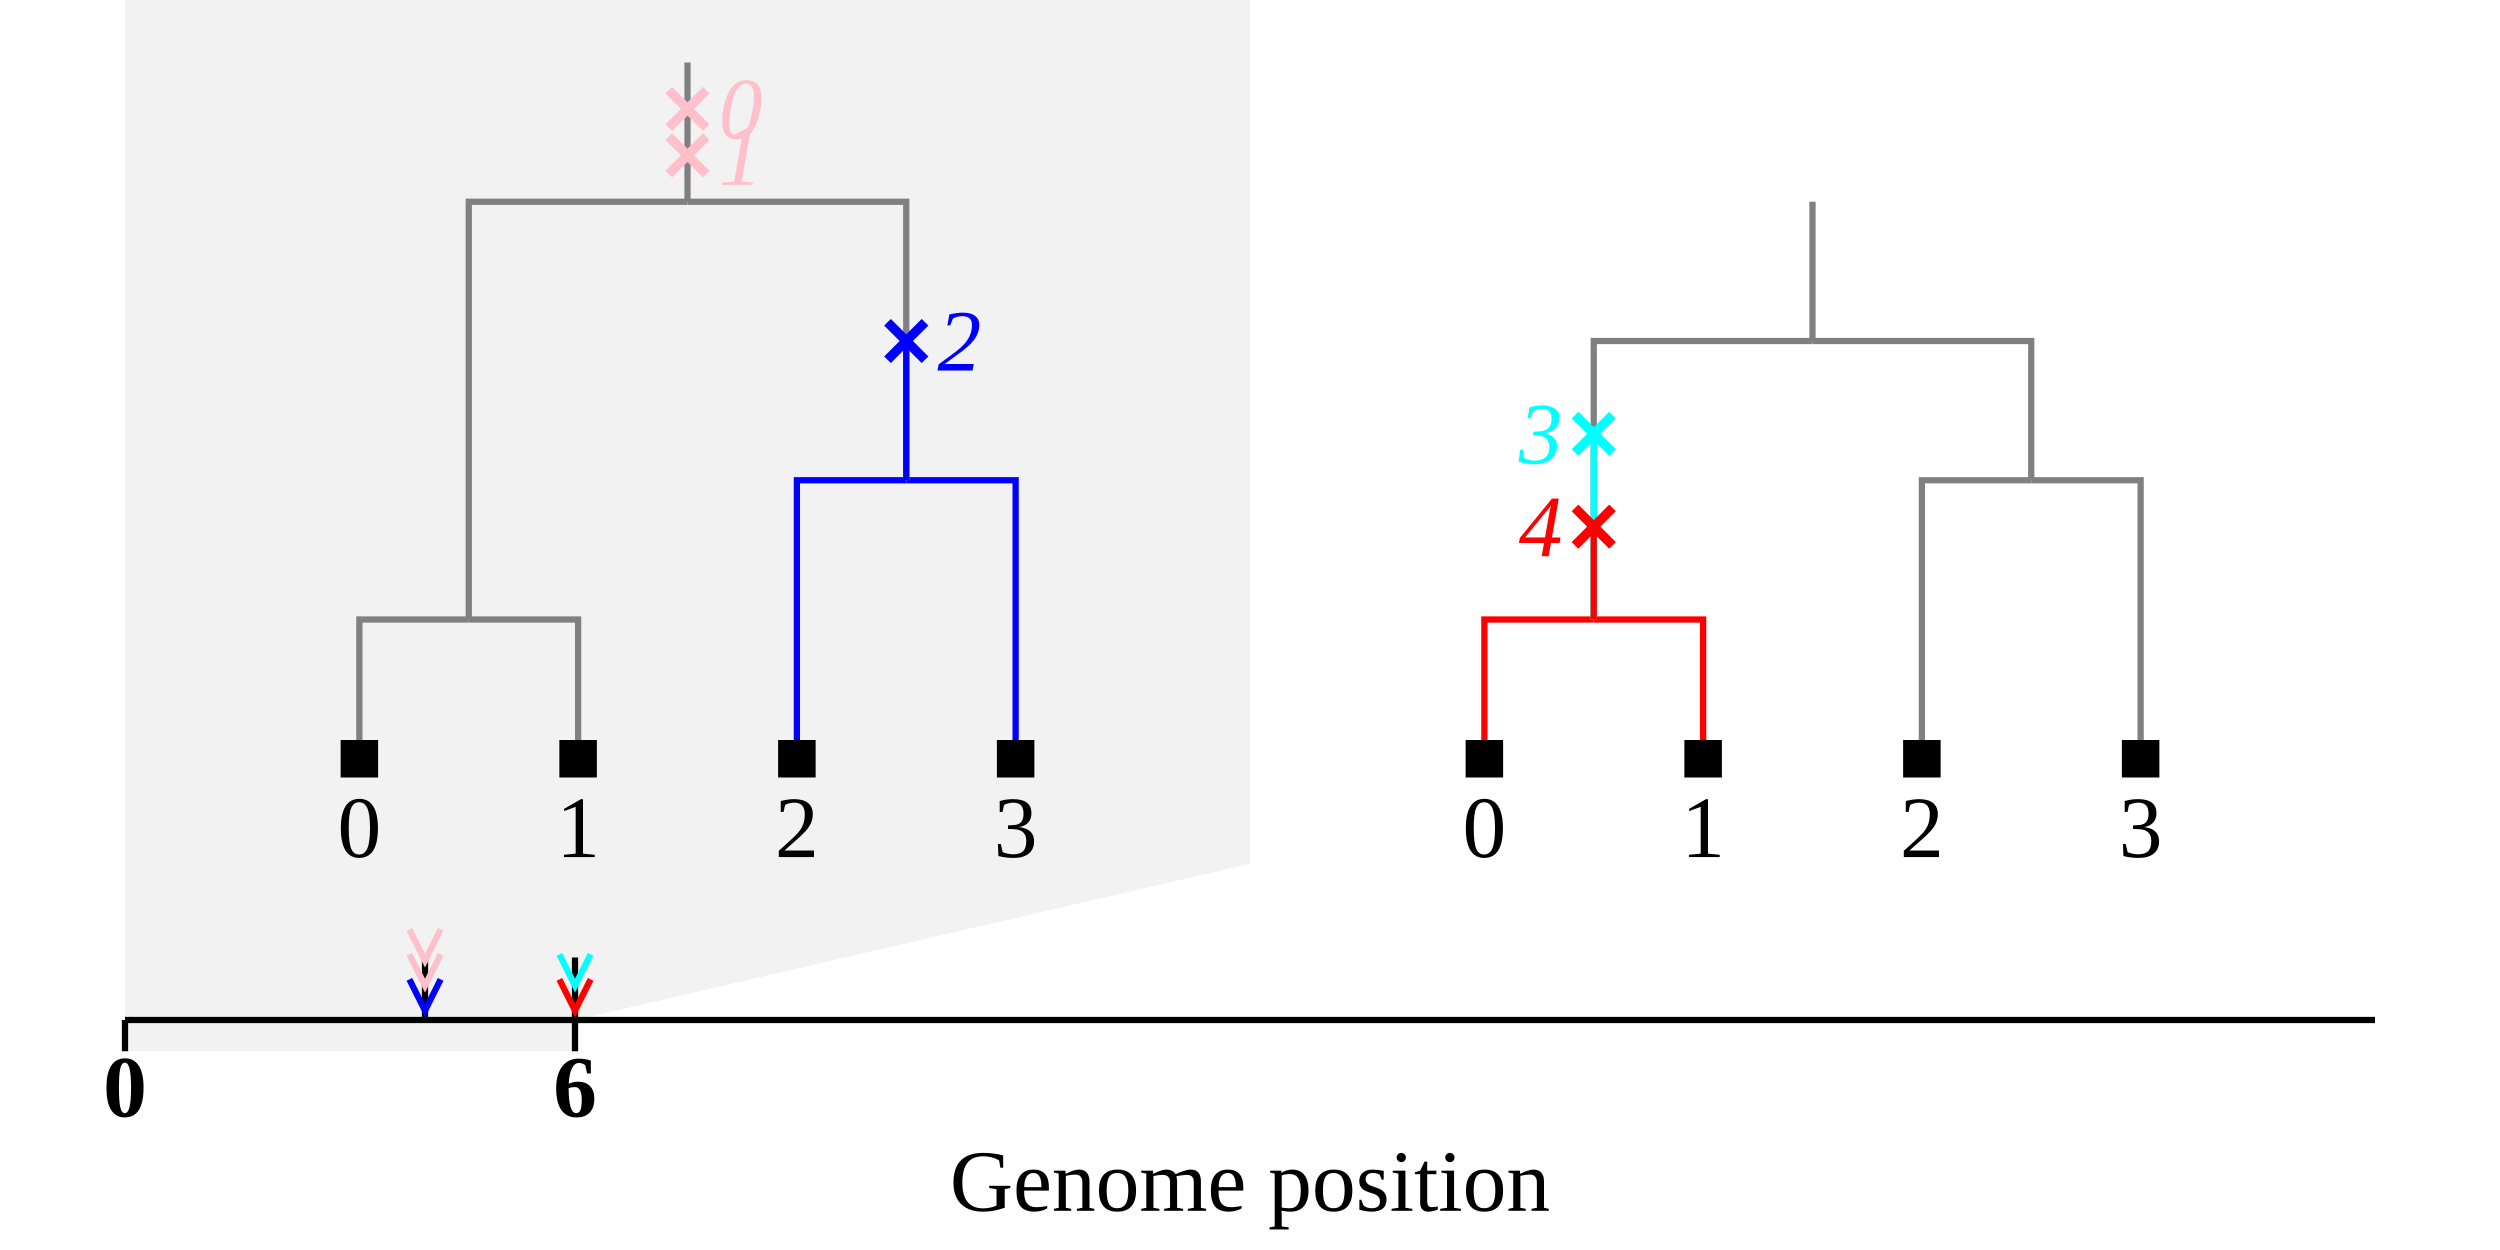
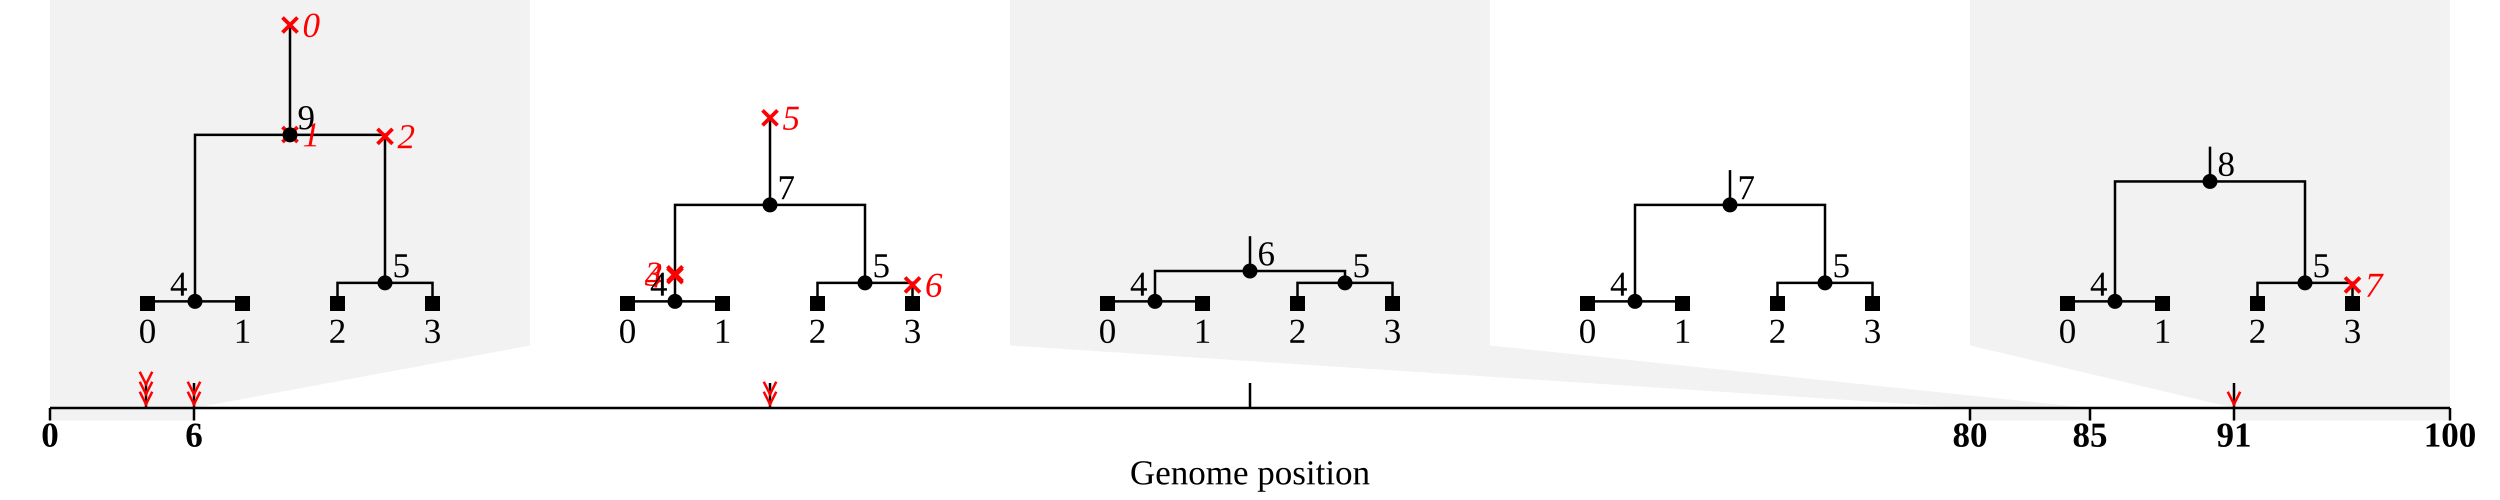
- <svg xmlns="http://www.w3.org/2000/svg" baseProfile="full" height="200" version="1.1" width="400">
+ <svg xmlns="http://www.w3.org/2000/svg" baseProfile="full" height="200" version="1.1" width="1000">
  <defs>
-     <style type="text/css">.background path {fill: #808080; fill-opacity: 0}.background path:nth-child(odd) {fill-opacity: .1}.axes {font-size: 14px}.x-axis .tick .lab {font-weight: bold; dominant-baseline: hanging}.axes, .tree {font-size: 14px; text-anchor: middle}.axes line, .edge {stroke: black; fill: none}.axes .ax-skip {stroke-dasharray: 4}.y-axis .grid {stroke: #FAFAFA}.node &gt; .sym {fill: black; stroke: none}.site &gt; .sym {stroke: black}.mut text {fill: red; font-style: italic}.mut.extra text {fill: hotpink}.mut line {fill: none; stroke: none}.mut .sym {fill: none; stroke: red}.mut.extra .sym {stroke: hotpink}.node .mut .sym {stroke-width: 1.5px}.tree text, .tree-sequence text {dominant-baseline: central}.plotbox .lab.lft {text-anchor: end}.plotbox .lab.rgt {text-anchor: start}.edge {stroke: grey}.mut .sym{stroke:pink} .mut text{fill:pink}.mut.m2 .sym, .m2&gt;line, .m2&gt;.node .edge{stroke:blue} .mut.m2 .lab{fill:blue}.mut.m3 .sym, .m3&gt;line, .m3&gt;.node .edge{stroke:cyan} .mut.m3 .lab{fill:cyan}.mut.m4 .sym, .m4&gt;line, .m4&gt;.node .edge{stroke:red} .mut.m4 .lab{fill:red}.node:not(.leaf) &gt; .sym, .node:not(.leaf) &gt; .lab {display: none}</style>
+     <style type="text/css">.background path {fill: #808080; fill-opacity: 0}.background path:nth-child(odd) {fill-opacity: .1}.axes {font-size: 14px}.x-axis .tick .lab {font-weight: bold; dominant-baseline: hanging}.axes, .tree {font-size: 14px; text-anchor: middle}.axes line, .edge {stroke: black; fill: none}.axes .ax-skip {stroke-dasharray: 4}.y-axis .grid {stroke: #FAFAFA}.node &gt; .sym {fill: black; stroke: none}.site &gt; .sym {stroke: black}.mut text {fill: red; font-style: italic}.mut.extra text {fill: hotpink}.mut line {fill: none; stroke: none}.mut .sym {fill: none; stroke: red}.mut.extra .sym {stroke: hotpink}.node .mut .sym {stroke-width: 1.5px}.tree text, .tree-sequence text {dominant-baseline: central}.plotbox .lab.lft {text-anchor: end}.plotbox .lab.rgt {text-anchor: start}</style>
  </defs>
  <g class="tree-sequence">
    <g class="background">
-       <path d="M20,0 l180,0 l0,138.2 l-108,25 l0,5 l-72,0 l0,-5 l0,-25 l0,-138.2z" />
-       <path d="M200,0 l180,0 l0,138.2 l0,25 l0,5 l-288,0 l0,-5 l108,-25 l0,-138.2z" />
+       <path d="M20,0 l192,0 l0,138.2 l-134.4,25 l0,5 l-57.6,0 l0,-5 l0,-25 l0,-138.2z" />
+       <path d="M212,0 l192,0 l0,138.2 l384,25 l0,5 l-710.4,0 l0,-5 l134.4,-25 l0,-138.2z" />
+       <path d="M404,0 l192,0 l0,138.2 l240,25 l0,5 l-48,0 l0,-5 l-384,-25 l0,-138.2z" />
+       <path d="M596,0 l192,0 l0,138.2 l105.6,25 l0,5 l-57.6,0 l0,-5 l-240,-25 l0,-138.2z" />
+       <path d="M788,0 l192,0 l0,138.2 l0,25 l0,5 l-86.4,0 l0,-5 l-105.6,-25 l0,-138.2z" />
    </g>
    <g class="axes">
      <g class="x-axis">
-         <g class="title" transform="translate(200 200)">
+         <g class="title" transform="translate(500 200)">
          <text class="lab" text-anchor="middle" transform="translate(0 -11)">Genome position</text>
        </g>
-         <line class="ax-line" x1="20" x2="380" y1="163.2" y2="163.2" />
+         <line class="ax-line" x1="20" x2="980" y1="163.2" y2="163.2" />
        <g class="ticks">
          <g class="tick" transform="translate(20 163.2)">
            <line x1="0" x2="0" y1="0" y2="5" />
            <g transform="translate(0 6)">
              <text class="lab">0</text>
            </g>
          </g>
-           <g class="tick" transform="translate(92 163.2)">
+           <g class="tick" transform="translate(77.6 163.2)">
            <line x1="0" x2="0" y1="0" y2="5" />
            <g transform="translate(0 6)">
              <text class="lab">6</text>
            </g>
          </g>
-         </g>
-         <g class="site s0" transform="translate(68 163.2)">
+           <g class="tick" transform="translate(788 163.2)">
+             <line x1="0" x2="0" y1="0" y2="5" />
+             <g transform="translate(0 6)">
+               <text class="lab">80</text>
+             </g>
+           </g>
+           <g class="tick" transform="translate(836 163.2)">
+             <line x1="0" x2="0" y1="0" y2="5" />
+             <g transform="translate(0 6)">
+               <text class="lab">85</text>
+             </g>
+           </g>
+           <g class="tick" transform="translate(893.6 163.2)">
+             <line x1="0" x2="0" y1="0" y2="5" />
+             <g transform="translate(0 6)">
+               <text class="lab">91</text>
+             </g>
+           </g>
+           <g class="tick" transform="translate(980 163.2)">
+             <line x1="0" x2="0" y1="0" y2="5" />
+             <g transform="translate(0 6)">
+               <text class="lab">100</text>
+             </g>
+           </g>
+         </g>
+         <g class="site s0" transform="translate(58.4 163.2)">
          <line class="sym" x1="0" x2="0" y1="0" y2="-10" />
          <g class="mut m2">
            <polyline class="sym" points="2.5,-6.5 0,-1.5 -2.5,-6.5" />
          </g>
          <g class="mut m1">
            <polyline class="sym" points="2.5,-10.5 0,-5.5 -2.5,-10.5" />
          </g>
          <g class="mut m0">
            <polyline class="sym" points="2.5,-14.5 0,-9.5 -2.5,-14.5" />
          </g>
        </g>
-         <g class="site s1" transform="translate(92 163.2)">
+         <g class="site s1" transform="translate(77.6 163.2)">
          <line class="sym" x1="0" x2="0" y1="0" y2="-10" />
          <g class="mut m4">
            <polyline class="sym" points="2.5,-6.5 0,-1.5 -2.5,-6.5" />
          </g>
          <g class="mut m3">
            <polyline class="sym" points="2.5,-10.5 0,-5.5 -2.5,-10.5" />
          </g>
        </g>
+         <g class="site s2" transform="translate(308 163.2)">
+           <line class="sym" x1="0" x2="0" y1="0" y2="-10" />
+           <g class="mut m6">
+             <polyline class="sym" points="2.5,-6.5 0,-1.5 -2.5,-6.5" />
+           </g>
+           <g class="mut m5">
+             <polyline class="sym" points="2.5,-10.5 0,-5.5 -2.5,-10.5" />
+           </g>
+         </g>
+         <g class="site s3" transform="translate(500 163.2)">
+           <line class="sym" x1="0" x2="0" y1="0" y2="-10" />
+         </g>
+         <g class="site s4" transform="translate(893.6 163.2)">
+           <line class="sym" x1="0" x2="0" y1="0" y2="-10" />
+           <g class="mut m7">
+             <polyline class="sym" points="2.5,-6.5 0,-1.5 -2.5,-6.5" />
+           </g>
+         </g>
      </g>
    </g>
    <g class="plotbox trees">
-       <g class="tree t-1" transform="translate(20 0)">
-         <g class="plotbox">
-           <g class="c2 m0 m1 node n9 p0 root s0" transform="translate(90 32.28)">
-             <g class="a9 c2 node n4 p0" transform="translate(-35 66.84)">
-               <g class="a4 leaf node n0 p0 sample" transform="translate(-17.5 22.28)">
-                 <path class="edge" d="M 0 0 V -22.28 H 17.5" />
-                 <rect class="sym" height="6" width="6" x="-3" y="-3" />
-                 <text class="lab" transform="translate(0 11)">0</text>
-               </g>
-               <g class="a4 leaf node n1 p0 sample" transform="translate(17.5 22.28)">
-                 <path class="edge" d="M 0 0 V -22.28 H -17.5" />
-                 <rect class="sym" height="6" width="6" x="-3" y="-3" />
-                 <text class="lab" transform="translate(0 11)">1</text>
-               </g>
-               <path class="edge" d="M 0 0 V -66.84 H 35" />
-               <circle class="sym" cx="0" cy="0" r="3" />
-               <text class="lab lft" transform="translate(-3 -7.0)">4</text>
-             </g>
-             <g class="a9 c2 m2 node n5 p0 s0" transform="translate(35 44.56)">
-               <g class="a5 leaf node n2 p0 sample" transform="translate(-17.5 44.56)">
-                 <path class="edge" d="M 0 0 V -44.56 H 17.5" />
-                 <rect class="sym" height="6" width="6" x="-3" y="-3" />
-                 <text class="lab" transform="translate(0 11)">2</text>
-               </g>
-               <g class="a5 leaf node n3 p0 sample" transform="translate(17.5 44.56)">
-                 <path class="edge" d="M 0 0 V -44.56 H -17.5" />
-                 <rect class="sym" height="6" width="6" x="-3" y="-3" />
-                 <text class="lab" transform="translate(0 11)">3</text>
-               </g>
-               <path class="edge" d="M 0 0 V -44.56 H -35" />
-               <g class="mut m2 s0" transform="translate(0 -22.28)">
-                 <line x1="0" x2="0" y1="0" y2="22.28" />
+       <g class="tree t0" transform="translate(20 0)">
+         <g class="plotbox">
+           <g class="c2 m0 m1 node n9 p0 root s0" transform="translate(96 53.943)">
+             <g class="a9 c2 node n4 p0" transform="translate(-38 66.6067)">
+               <g class="a4 leaf node n0 p0 sample" transform="translate(-19 0.850364)">
+                 <path class="edge" d="M 0 0 V -0.85 H 19" />
+                 <rect class="sym" height="6" width="6" x="-3" y="-3" />
+                 <text class="lab" transform="translate(0 11)">0</text>
+               </g>
+               <g class="a4 leaf node n1 p0 sample" transform="translate(19 0.850364)">
+                 <path class="edge" d="M 0 0 V -0.85 H -19" />
+                 <rect class="sym" height="6" width="6" x="-3" y="-3" />
+                 <text class="lab" transform="translate(0 11)">1</text>
+               </g>
+               <path class="edge" d="M 0 0 V -66.607 H 38" />
+               <circle class="sym" cx="0" cy="0" r="3" />
+               <text class="lab lft" transform="translate(-3 -7.0)">4</text>
+             </g>
+             <g class="a9 c2 m2 node n5 p0 s0" transform="translate(38 59.2084)">
+               <g class="a5 leaf node n2 p0 sample" transform="translate(-19 8.24865)">
+                 <path class="edge" d="M 0 0 V -8.249 H 19" />
+                 <rect class="sym" height="6" width="6" x="-3" y="-3" />
+                 <text class="lab" transform="translate(0 11)">2</text>
+               </g>
+               <g class="a5 leaf node n3 p0 sample" transform="translate(19 8.24865)">
+                 <path class="edge" d="M 0 0 V -8.249 H -19" />
+                 <rect class="sym" height="6" width="6" x="-3" y="-3" />
+                 <text class="lab" transform="translate(0 11)">3</text>
+               </g>
+               <path class="edge" d="M 0 0 V -59.208 H -38" />
+               <g class="mut m2 s0" transform="translate(0 -58.5914)">
+                 <line x1="0" x2="0" y1="0" y2="58.591" />
                <path class="sym" d="M -3,-3 l 6,6 M -3,3 l 6,-6" />
                <text class="lab rgt" transform="translate(5 0)">2</text>
              </g>
              <circle class="sym" cx="0" cy="0" r="3" />
              <text class="lab rgt" transform="translate(3 -7.0)">5</text>
            </g>
-             <path class="edge" d="M 0 0 V -22.28 H 0" />
-             <g class="mut m0 s0" transform="translate(0 -14.8533)">
-               <line x1="0" x2="0" y1="0" y2="14.853" />
+             <path class="edge" d="M 0 0 V -43.943 H 0" />
+             <g class="mut m0 s0" transform="translate(0 -43.943)">
+               <line x1="0" x2="0" y1="0" y2="43.943" />
              <path class="sym" d="M -3,-3 l 6,6 M -3,3 l 6,-6" />
              <text class="lab rgt" transform="translate(5 0)">0</text>
            </g>
-             <g class="mut m1 s0" transform="translate(0 -7.42667)">
-               <line x1="0" x2="0" y1="0" y2="7.427" />
+             <g class="mut m1 s0" transform="translate(0 -0.125636)">
+               <line x1="0" x2="0" y1="0" y2="0.126" />
              <path class="sym" d="M -3,-3 l 6,6 M -3,3 l 6,-6" />
              <text class="lab rgt" transform="translate(5 0)">1</text>
            </g>
            <circle class="sym" cx="0" cy="0" r="3" />
            <text class="lab rgt" transform="translate(3 -7.0)">9</text>
          </g>
        </g>
      </g>
-       <g class="tree t0" transform="translate(200 0)">
-         <g class="plotbox">
-           <g class="c2 node n7 p0 root" transform="translate(90 54.56)">
-             <g class="a7 c2 m3 m4 node n4 p0 s1" transform="translate(-35 44.56)">
-               <g class="a4 leaf node n0 p0 sample" transform="translate(-17.5 22.28)">
-                 <path class="edge" d="M 0 0 V -22.28 H 17.5" />
-                 <rect class="sym" height="6" width="6" x="-3" y="-3" />
-                 <text class="lab" transform="translate(0 11)">0</text>
-               </g>
-               <g class="a4 leaf node n1 p0 sample" transform="translate(17.5 22.28)">
-                 <path class="edge" d="M 0 0 V -22.28 H -17.5" />
-                 <rect class="sym" height="6" width="6" x="-3" y="-3" />
-                 <text class="lab" transform="translate(0 11)">1</text>
-               </g>
-               <path class="edge" d="M 0 0 V -44.56 H 35" />
-               <g class="mut m3 s1" transform="translate(0 -29.7067)">
-                 <line x1="0" x2="0" y1="0" y2="29.707" />
+       <g class="tree t1" transform="translate(212 0)">
+         <g class="plotbox">
+           <g class="c2 m5 node n7 p0 root s2" transform="translate(96 81.9594)">
+             <g class="a7 c2 m3 m4 node n4 p0 s1" transform="translate(-38 38.5902)">
+               <g class="a4 leaf node n0 p0 sample" transform="translate(-19 0.850364)">
+                 <path class="edge" d="M 0 0 V -0.85 H 19" />
+                 <rect class="sym" height="6" width="6" x="-3" y="-3" />
+                 <text class="lab" transform="translate(0 11)">0</text>
+               </g>
+               <g class="a4 leaf node n1 p0 sample" transform="translate(19 0.850364)">
+                 <path class="edge" d="M 0 0 V -0.85 H -19" />
+                 <rect class="sym" height="6" width="6" x="-3" y="-3" />
+                 <text class="lab" transform="translate(0 11)">1</text>
+               </g>
+               <path class="edge" d="M 0 0 V -38.59 H 38" />
+               <g class="mut m3 s1" transform="translate(0 -11.0323)">
+                 <line x1="0" x2="0" y1="0" y2="11.032" />
                <path class="sym" d="M -3,-3 l 6,6 M -3,3 l 6,-6" />
                <text class="lab lft" transform="translate(-5 0)">3</text>
              </g>
-               <g class="mut m4 s1" transform="translate(0 -14.8533)">
-                 <line x1="0" x2="0" y1="0" y2="14.853" />
+               <g class="mut m4 s1" transform="translate(0 -10.2896)">
+                 <line x1="0" x2="0" y1="0" y2="10.29" />
                <path class="sym" d="M -3,-3 l 6,6 M -3,3 l 6,-6" />
                <text class="lab lft" transform="translate(-5 0)">4</text>
              </g>
              <circle class="sym" cx="0" cy="0" r="3" />
              <text class="lab lft" transform="translate(-3 -7.0)">4</text>
            </g>
-             <g class="a7 c2 node n5 p0" transform="translate(35 22.28)">
-               <g class="a5 leaf node n2 p0 sample" transform="translate(-17.5 44.56)">
-                 <path class="edge" d="M 0 0 V -44.56 H 17.5" />
-                 <rect class="sym" height="6" width="6" x="-3" y="-3" />
-                 <text class="lab" transform="translate(0 11)">2</text>
-               </g>
-               <g class="a5 leaf node n3 p0 sample" transform="translate(17.5 44.56)">
-                 <path class="edge" d="M 0 0 V -44.56 H -17.5" />
-                 <rect class="sym" height="6" width="6" x="-3" y="-3" />
-                 <text class="lab" transform="translate(0 11)">3</text>
-               </g>
-               <path class="edge" d="M 0 0 V -22.28 H -35" />
-               <circle class="sym" cx="0" cy="0" r="3" />
-               <text class="lab rgt" transform="translate(3 -7.0)">5</text>
-             </g>
-             <path class="edge" d="M 0 0 V -22.28 H 0" />
+             <g class="a7 c2 node n5 p0" transform="translate(38 31.1919)">
+               <g class="a5 leaf node n2 p0 sample" transform="translate(-19 8.24865)">
+                 <path class="edge" d="M 0 0 V -8.249 H 19" />
+                 <rect class="sym" height="6" width="6" x="-3" y="-3" />
+                 <text class="lab" transform="translate(0 11)">2</text>
+               </g>
+               <g class="a5 leaf m6 node n3 p0 s2 sample" transform="translate(19 8.24865)">
+                 <path class="edge" d="M 0 0 V -8.249 H -19" />
+                 <g class="mut m6 s2" transform="translate(0 -7.42667)">
+                   <line x1="0" x2="0" y1="0" y2="7.427" />
+                   <path class="sym" d="M -3,-3 l 6,6 M -3,3 l 6,-6" />
+                   <text class="lab rgt" transform="translate(5 0)">6</text>
+                 </g>
+                 <rect class="sym" height="6" width="6" x="-3" y="-3" />
+                 <text class="lab" transform="translate(0 11)">3</text>
+               </g>
+               <path class="edge" d="M 0 0 V -31.192 H -38" />
+               <circle class="sym" cx="0" cy="0" r="3" />
+               <text class="lab rgt" transform="translate(3 -7.0)">5</text>
+             </g>
+             <path class="edge" d="M 0 0 V -34.826 H 0" />
+             <g class="mut m5 s2" transform="translate(0 -34.8261)">
+               <line x1="0" x2="0" y1="0" y2="34.826" />
+               <path class="sym" d="M -3,-3 l 6,6 M -3,3 l 6,-6" />
+               <text class="lab rgt" transform="translate(5 0)">5</text>
+             </g>
            <circle class="sym" cx="0" cy="0" r="3" />
            <text class="lab rgt" transform="translate(3 -7.0)">7</text>
+           </g>
+         </g>
+       </g>
+       <g class="tree t2" transform="translate(404 0)">
+         <g class="plotbox">
+           <g class="c2 node n6 p0 root" transform="translate(96 108.403)">
+             <g class="a6 c2 node n4 p0" transform="translate(-38 12.1467)">
+               <g class="a4 leaf node n0 p0 sample" transform="translate(-19 0.850364)">
+                 <path class="edge" d="M 0 0 V -0.85 H 19" />
+                 <rect class="sym" height="6" width="6" x="-3" y="-3" />
+                 <text class="lab" transform="translate(0 11)">0</text>
+               </g>
+               <g class="a4 leaf node n1 p0 sample" transform="translate(19 0.850364)">
+                 <path class="edge" d="M 0 0 V -0.85 H -19" />
+                 <rect class="sym" height="6" width="6" x="-3" y="-3" />
+                 <text class="lab" transform="translate(0 11)">1</text>
+               </g>
+               <path class="edge" d="M 0 0 V -12.147 H 38" />
+               <circle class="sym" cx="0" cy="0" r="3" />
+               <text class="lab lft" transform="translate(-3 -7.0)">4</text>
+             </g>
+             <g class="a6 c2 node n5 p0" transform="translate(38 4.74841)">
+               <g class="a5 leaf node n2 p0 sample" transform="translate(-19 8.24865)">
+                 <path class="edge" d="M 0 0 V -8.249 H 19" />
+                 <rect class="sym" height="6" width="6" x="-3" y="-3" />
+                 <text class="lab" transform="translate(0 11)">2</text>
+               </g>
+               <g class="a5 leaf node n3 p0 sample" transform="translate(19 8.24865)">
+                 <path class="edge" d="M 0 0 V -8.249 H -19" />
+                 <rect class="sym" height="6" width="6" x="-3" y="-3" />
+                 <text class="lab" transform="translate(0 11)">3</text>
+               </g>
+               <path class="edge" d="M 0 0 V -4.748 H -38" />
+               <circle class="sym" cx="0" cy="0" r="3" />
+               <text class="lab rgt" transform="translate(3 -7.0)">5</text>
+             </g>
+             <path class="edge" d="M 0 0 V -13.925 H 0" />
+             <circle class="sym" cx="0" cy="0" r="3" />
+             <text class="lab rgt" transform="translate(3 -7.0)">6</text>
+           </g>
+         </g>
+       </g>
+       <g class="tree t3" transform="translate(596 0)">
+         <g class="plotbox">
+           <g class="c2 node n7 p0 root" transform="translate(96 81.9594)">
+             <g class="a7 c2 node n4 p0" transform="translate(-38 38.5902)">
+               <g class="a4 leaf node n0 p0 sample" transform="translate(-19 0.850364)">
+                 <path class="edge" d="M 0 0 V -0.85 H 19" />
+                 <rect class="sym" height="6" width="6" x="-3" y="-3" />
+                 <text class="lab" transform="translate(0 11)">0</text>
+               </g>
+               <g class="a4 leaf node n1 p0 sample" transform="translate(19 0.850364)">
+                 <path class="edge" d="M 0 0 V -0.85 H -19" />
+                 <rect class="sym" height="6" width="6" x="-3" y="-3" />
+                 <text class="lab" transform="translate(0 11)">1</text>
+               </g>
+               <path class="edge" d="M 0 0 V -38.59 H 38" />
+               <circle class="sym" cx="0" cy="0" r="3" />
+               <text class="lab lft" transform="translate(-3 -7.0)">4</text>
+             </g>
+             <g class="a7 c2 node n5 p0" transform="translate(38 31.1919)">
+               <g class="a5 leaf node n2 p0 sample" transform="translate(-19 8.24865)">
+                 <path class="edge" d="M 0 0 V -8.249 H 19" />
+                 <rect class="sym" height="6" width="6" x="-3" y="-3" />
+                 <text class="lab" transform="translate(0 11)">2</text>
+               </g>
+               <g class="a5 leaf node n3 p0 sample" transform="translate(19 8.24865)">
+                 <path class="edge" d="M 0 0 V -8.249 H -19" />
+                 <rect class="sym" height="6" width="6" x="-3" y="-3" />
+                 <text class="lab" transform="translate(0 11)">3</text>
+               </g>
+               <path class="edge" d="M 0 0 V -31.192 H -38" />
+               <circle class="sym" cx="0" cy="0" r="3" />
+               <text class="lab rgt" transform="translate(3 -7.0)">5</text>
+             </g>
+             <path class="edge" d="M 0 0 V -13.925 H 0" />
+             <circle class="sym" cx="0" cy="0" r="3" />
+             <text class="lab rgt" transform="translate(3 -7.0)">7</text>
+           </g>
+         </g>
+       </g>
+       <g class="tree t4" transform="translate(788 0)">
+         <g class="plotbox">
+           <g class="c2 node n8 p0 root" transform="translate(96 72.5822)">
+             <g class="a8 c2 node n4 p0" transform="translate(-38 47.9674)">
+               <g class="a4 leaf node n0 p0 sample" transform="translate(-19 0.850364)">
+                 <path class="edge" d="M 0 0 V -0.85 H 19" />
+                 <rect class="sym" height="6" width="6" x="-3" y="-3" />
+                 <text class="lab" transform="translate(0 11)">0</text>
+               </g>
+               <g class="a4 leaf node n1 p0 sample" transform="translate(19 0.850364)">
+                 <path class="edge" d="M 0 0 V -0.85 H -19" />
+                 <rect class="sym" height="6" width="6" x="-3" y="-3" />
+                 <text class="lab" transform="translate(0 11)">1</text>
+               </g>
+               <path class="edge" d="M 0 0 V -47.967 H 38" />
+               <circle class="sym" cx="0" cy="0" r="3" />
+               <text class="lab lft" transform="translate(-3 -7.0)">4</text>
+             </g>
+             <g class="a8 c2 node n5 p0" transform="translate(38 40.5692)">
+               <g class="a5 leaf node n2 p0 sample" transform="translate(-19 8.24865)">
+                 <path class="edge" d="M 0 0 V -8.249 H 19" />
+                 <rect class="sym" height="6" width="6" x="-3" y="-3" />
+                 <text class="lab" transform="translate(0 11)">2</text>
+               </g>
+               <g class="a5 leaf m7 node n3 p0 s4 sample" transform="translate(19 8.24865)">
+                 <path class="edge" d="M 0 0 V -8.249 H -19" />
+                 <g class="mut m7 s4" transform="translate(0 -7.42667)">
+                   <line x1="0" x2="0" y1="0" y2="7.427" />
+                   <path class="sym" d="M -3,-3 l 6,6 M -3,3 l 6,-6" />
+                   <text class="lab rgt" transform="translate(5 0)">7</text>
+                 </g>
+                 <rect class="sym" height="6" width="6" x="-3" y="-3" />
+                 <text class="lab" transform="translate(0 11)">3</text>
+               </g>
+               <path class="edge" d="M 0 0 V -40.569 H -38" />
+               <circle class="sym" cx="0" cy="0" r="3" />
+               <text class="lab rgt" transform="translate(3 -7.0)">5</text>
+             </g>
+             <path class="edge" d="M 0 0 V -13.925 H 0" />
+             <circle class="sym" cx="0" cy="0" r="3" />
+             <text class="lab rgt" transform="translate(3 -7.0)">8</text>
          </g>
        </g>
      </g>
    </g>
  </g>
</svg>
